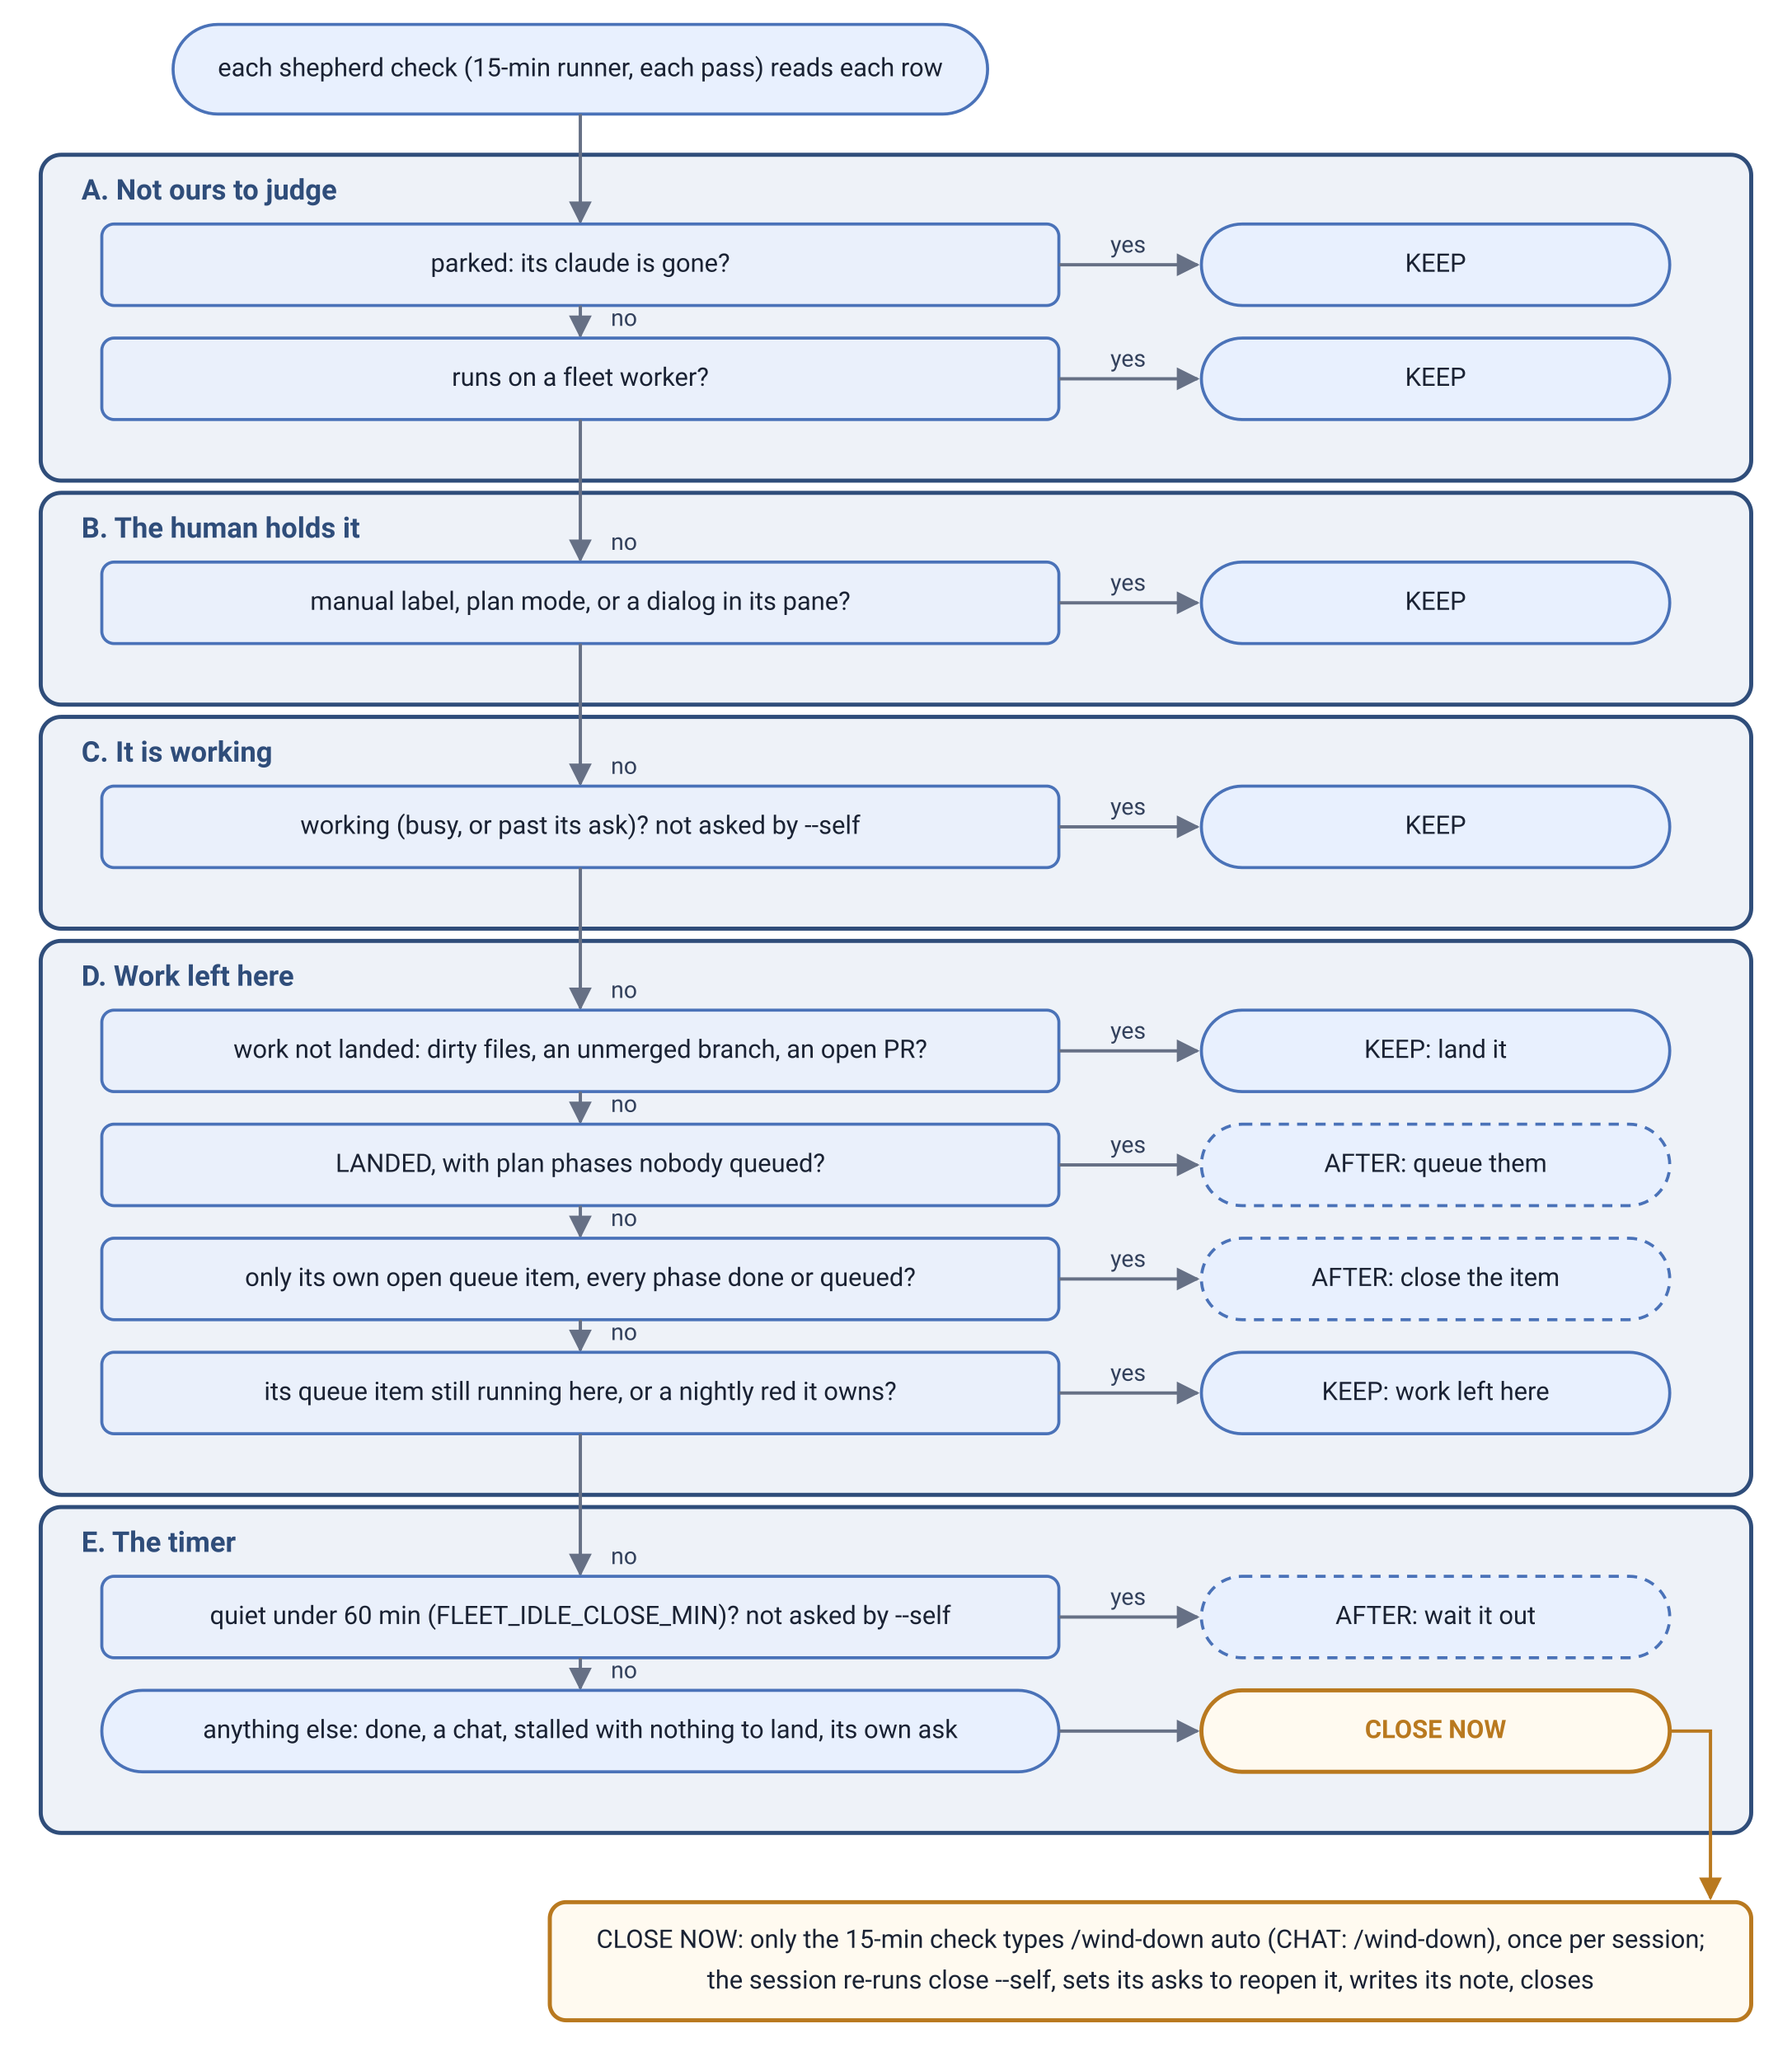
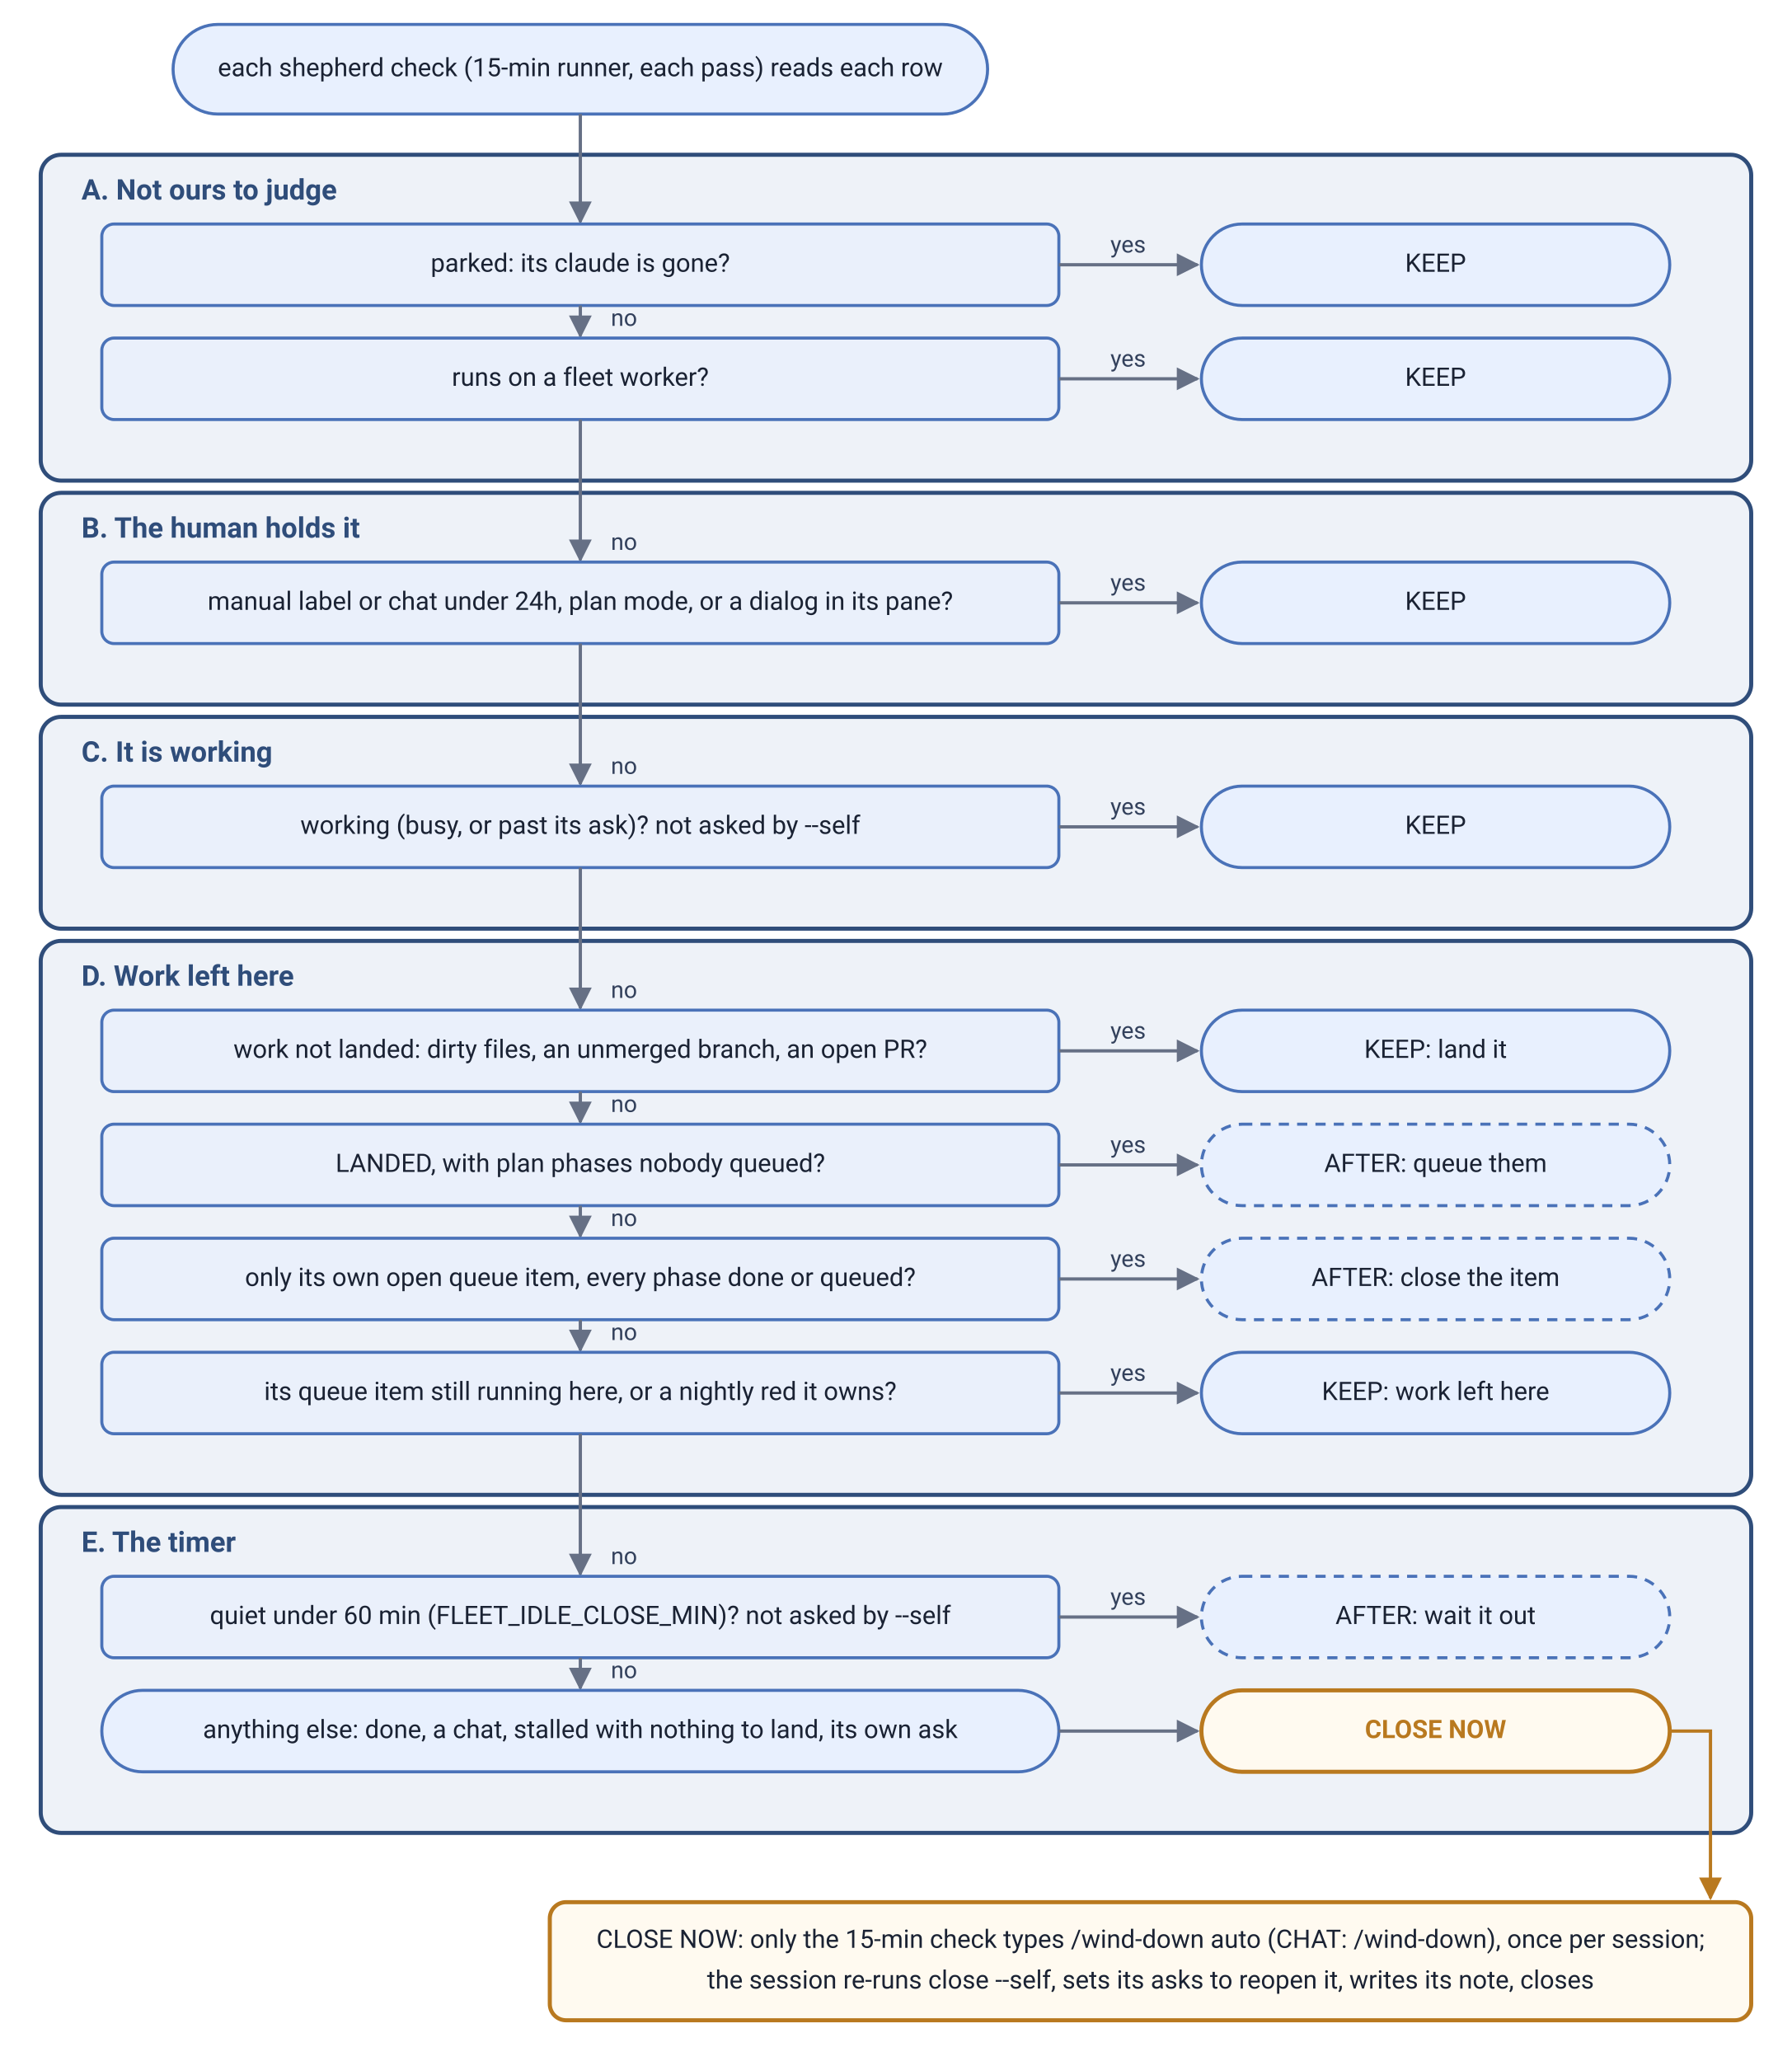
<svg xmlns="http://www.w3.org/2000/svg" viewBox="0 0 880 1012" font-family="-apple-system, BlinkMacSystemFont, Segoe UI, Roboto, Helvetica, Arial, sans-serif">
  <defs>
    <marker id="arrow" viewBox="0 0 10 10" refX="9" refY="5" markerWidth="7" markerHeight="7" orient="auto-start-reverse">
      <path d="M0,0 L10,5 L0,10 z" fill="#667085" />
    </marker>
    <marker id="arrow-amber" viewBox="0 0 10 10" refX="9" refY="5" markerWidth="7" markerHeight="7" orient="auto-start-reverse">
      <path d="M0,0 L10,5 L0,10 z" fill="#b9791f" />
    </marker>
    <style>
      .lane { fill:#eef2f8; stroke:#2f4d7a; stroke-width:2; }
      .lane-title { font-size:14px; font-weight:600; fill:#2f4d7a; text-anchor:middle; }
      .node { fill:#e8f0fe; stroke:#4a72b8; stroke-width:1.5; }
      .decision { fill:#eaf0fb; stroke:#4a72b8; stroke-width:1.5; }
      .label { font-size:14px; fill:#1a2233; text-anchor:middle; dominant-baseline:middle; }
      .label.sm { font-size:12.5px; }
      .edge { fill:none; stroke:#667085; stroke-width:1.6; marker-end:url(#arrow); }
      .elabel { font-size:11.5px; fill:#33415c; text-anchor:middle; }
    </style>
  </defs>
  <rect class="node" x="85" y="12" width="400" height="44" rx="22" />
  <text class="label sm" x="285" y="34">each shepherd check (15-min runner, each pass) reads each row</text>
  <rect class="lane" x="20" y="76" width="840" height="160" rx="10" />
  <text class="lane-title" x="40" y="98" style="text-anchor:start">A. Not ours to judge</text>
  <rect class="lane" x="20" y="242" width="840" height="104" rx="10" />
  <text class="lane-title" x="40" y="264" style="text-anchor:start">B. The human holds it</text>
  <rect class="lane" x="20" y="352" width="840" height="104" rx="10" />
  <text class="lane-title" x="40" y="374" style="text-anchor:start">C. It is working</text>
  <rect class="lane" x="20" y="462" width="840" height="272" rx="10" />
  <text class="lane-title" x="40" y="484" style="text-anchor:start">D. Work left here</text>
  <rect class="lane" x="20" y="740" width="840" height="160" rx="10" />
  <text class="lane-title" x="40" y="762" style="text-anchor:start">E. The timer</text>
  <path class="edge" d="M285,56 V109" />
  <rect class="decision" x="50" y="110" width="470" height="40" rx="6" />
  <text class="label sm" x="285" y="130">parked: its claude is gone?</text>
  <path class="edge" d="M520,130 H588" />
  <text class="elabel" x="554" y="124">yes</text>
  <rect class="node" x="590" y="110" width="230" height="40" rx="20" />
  <text class="label sm" x="705" y="130">KEEP</text>
  <path class="edge" d="M285,150 V165" />
  <text class="elabel" x="300" y="160" style="text-anchor:start">no</text>
  <rect class="decision" x="50" y="166" width="470" height="40" rx="6" />
  <text class="label sm" x="285" y="186">runs on a fleet worker?</text>
  <path class="edge" d="M520,186 H588" />
  <text class="elabel" x="554" y="180">yes</text>
  <rect class="node" x="590" y="166" width="230" height="40" rx="20" />
  <text class="label sm" x="705" y="186">KEEP</text>
  <path class="edge" d="M285,206 V275" />
  <text class="elabel" x="300" y="270" style="text-anchor:start">no</text>
  <rect class="decision" x="50" y="276" width="470" height="40" rx="6" />
-   <text class="label sm" x="285" y="296">manual label, plan mode, or a dialog in its pane?</text>
+   <text class="label sm" x="285" y="296">manual label or chat under 24h, plan mode, or a dialog in its pane?</text>
  <path class="edge" d="M520,296 H588" />
  <text class="elabel" x="554" y="290">yes</text>
  <rect class="node" x="590" y="276" width="230" height="40" rx="20" />
  <text class="label sm" x="705" y="296">KEEP</text>
  <path class="edge" d="M285,316 V385" />
  <text class="elabel" x="300" y="380" style="text-anchor:start">no</text>
  <rect class="decision" x="50" y="386" width="470" height="40" rx="6" />
  <text class="label sm" x="285" y="406">working (busy, or past its ask)? not asked by --self</text>
  <path class="edge" d="M520,406 H588" />
  <text class="elabel" x="554" y="400">yes</text>
  <rect class="node" x="590" y="386" width="230" height="40" rx="20" />
  <text class="label sm" x="705" y="406">KEEP</text>
  <path class="edge" d="M285,426 V495" />
  <text class="elabel" x="300" y="490" style="text-anchor:start">no</text>
  <rect class="decision" x="50" y="496" width="470" height="40" rx="6" />
  <text class="label sm" x="285" y="516">work not landed: dirty files, an unmerged branch, an open PR?</text>
  <path class="edge" d="M520,516 H588" />
  <text class="elabel" x="554" y="510">yes</text>
  <rect class="node" x="590" y="496" width="230" height="40" rx="20" />
  <text class="label sm" x="705" y="516">KEEP: land it</text>
  <path class="edge" d="M285,536 V551" />
  <text class="elabel" x="300" y="546" style="text-anchor:start">no</text>
  <rect class="decision" x="50" y="552" width="470" height="40" rx="6" />
  <text class="label sm" x="285" y="572">LANDED, with plan phases nobody queued?</text>
  <path class="edge" d="M520,572 H588" />
  <text class="elabel" x="554" y="566">yes</text>
  <rect class="node" x="590" y="552" width="230" height="40" rx="20" style="stroke-dasharray:5 4" />
  <text class="label sm" x="705" y="572">AFTER: queue them</text>
  <path class="edge" d="M285,592 V607" />
  <text class="elabel" x="300" y="602" style="text-anchor:start">no</text>
  <rect class="decision" x="50" y="608" width="470" height="40" rx="6" />
  <text class="label sm" x="285" y="628">only its own open queue item, every phase done or queued?</text>
  <path class="edge" d="M520,628 H588" />
  <text class="elabel" x="554" y="622">yes</text>
  <rect class="node" x="590" y="608" width="230" height="40" rx="20" style="stroke-dasharray:5 4" />
  <text class="label sm" x="705" y="628">AFTER: close the item</text>
  <path class="edge" d="M285,648 V663" />
  <text class="elabel" x="300" y="658" style="text-anchor:start">no</text>
  <rect class="decision" x="50" y="664" width="470" height="40" rx="6" />
  <text class="label sm" x="285" y="684">its queue item still running here, or a nightly red it owns?</text>
  <path class="edge" d="M520,684 H588" />
  <text class="elabel" x="554" y="678">yes</text>
  <rect class="node" x="590" y="664" width="230" height="40" rx="20" />
  <text class="label sm" x="705" y="684">KEEP: work left here</text>
  <path class="edge" d="M285,704 V773" />
  <text class="elabel" x="300" y="768" style="text-anchor:start">no</text>
  <rect class="decision" x="50" y="774" width="470" height="40" rx="6" />
  <text class="label sm" x="285" y="794">quiet under 60 min (FLEET_IDLE_CLOSE_MIN)? not asked by --self</text>
  <path class="edge" d="M520,794 H588" />
  <text class="elabel" x="554" y="788">yes</text>
  <rect class="node" x="590" y="774" width="230" height="40" rx="20" style="stroke-dasharray:5 4" />
  <text class="label sm" x="705" y="794">AFTER: wait it out</text>
  <path class="edge" d="M285,814 V829" />
  <text class="elabel" x="300" y="824" style="text-anchor:start">no</text>
  <rect class="node" x="50" y="830" width="470" height="40" rx="20" />
  <text class="label sm" x="285" y="850">anything else: done, a chat, stalled with nothing to land, its own ask</text>
  <path class="edge" d="M520,850 H588" />
  <rect class="node" x="590" y="830" width="230" height="40" rx="20" style="fill:#fffaf0;stroke:#b9791f;stroke-width:2" />
  <text class="label sm" x="705" y="850" style="fill:#b9791f;font-weight:600">CLOSE NOW</text>
  <path class="edge" d="M820,850 H840 V932" style="stroke:#b9791f;marker-end:url(#arrow-amber)" />
  <rect class="node" x="270" y="934" width="590" height="58" rx="8" style="fill:#fffaf0;stroke:#b9791f;stroke-width:2" />
  <text class="label sm" x="565" y="953">CLOSE NOW: only the 15-min check types /wind-down auto (CHAT: /wind-down), once per session;</text>
  <text class="label sm" x="565" y="973">the session re-runs close --self, sets its asks to reopen it, writes its note, closes</text>
</svg>
